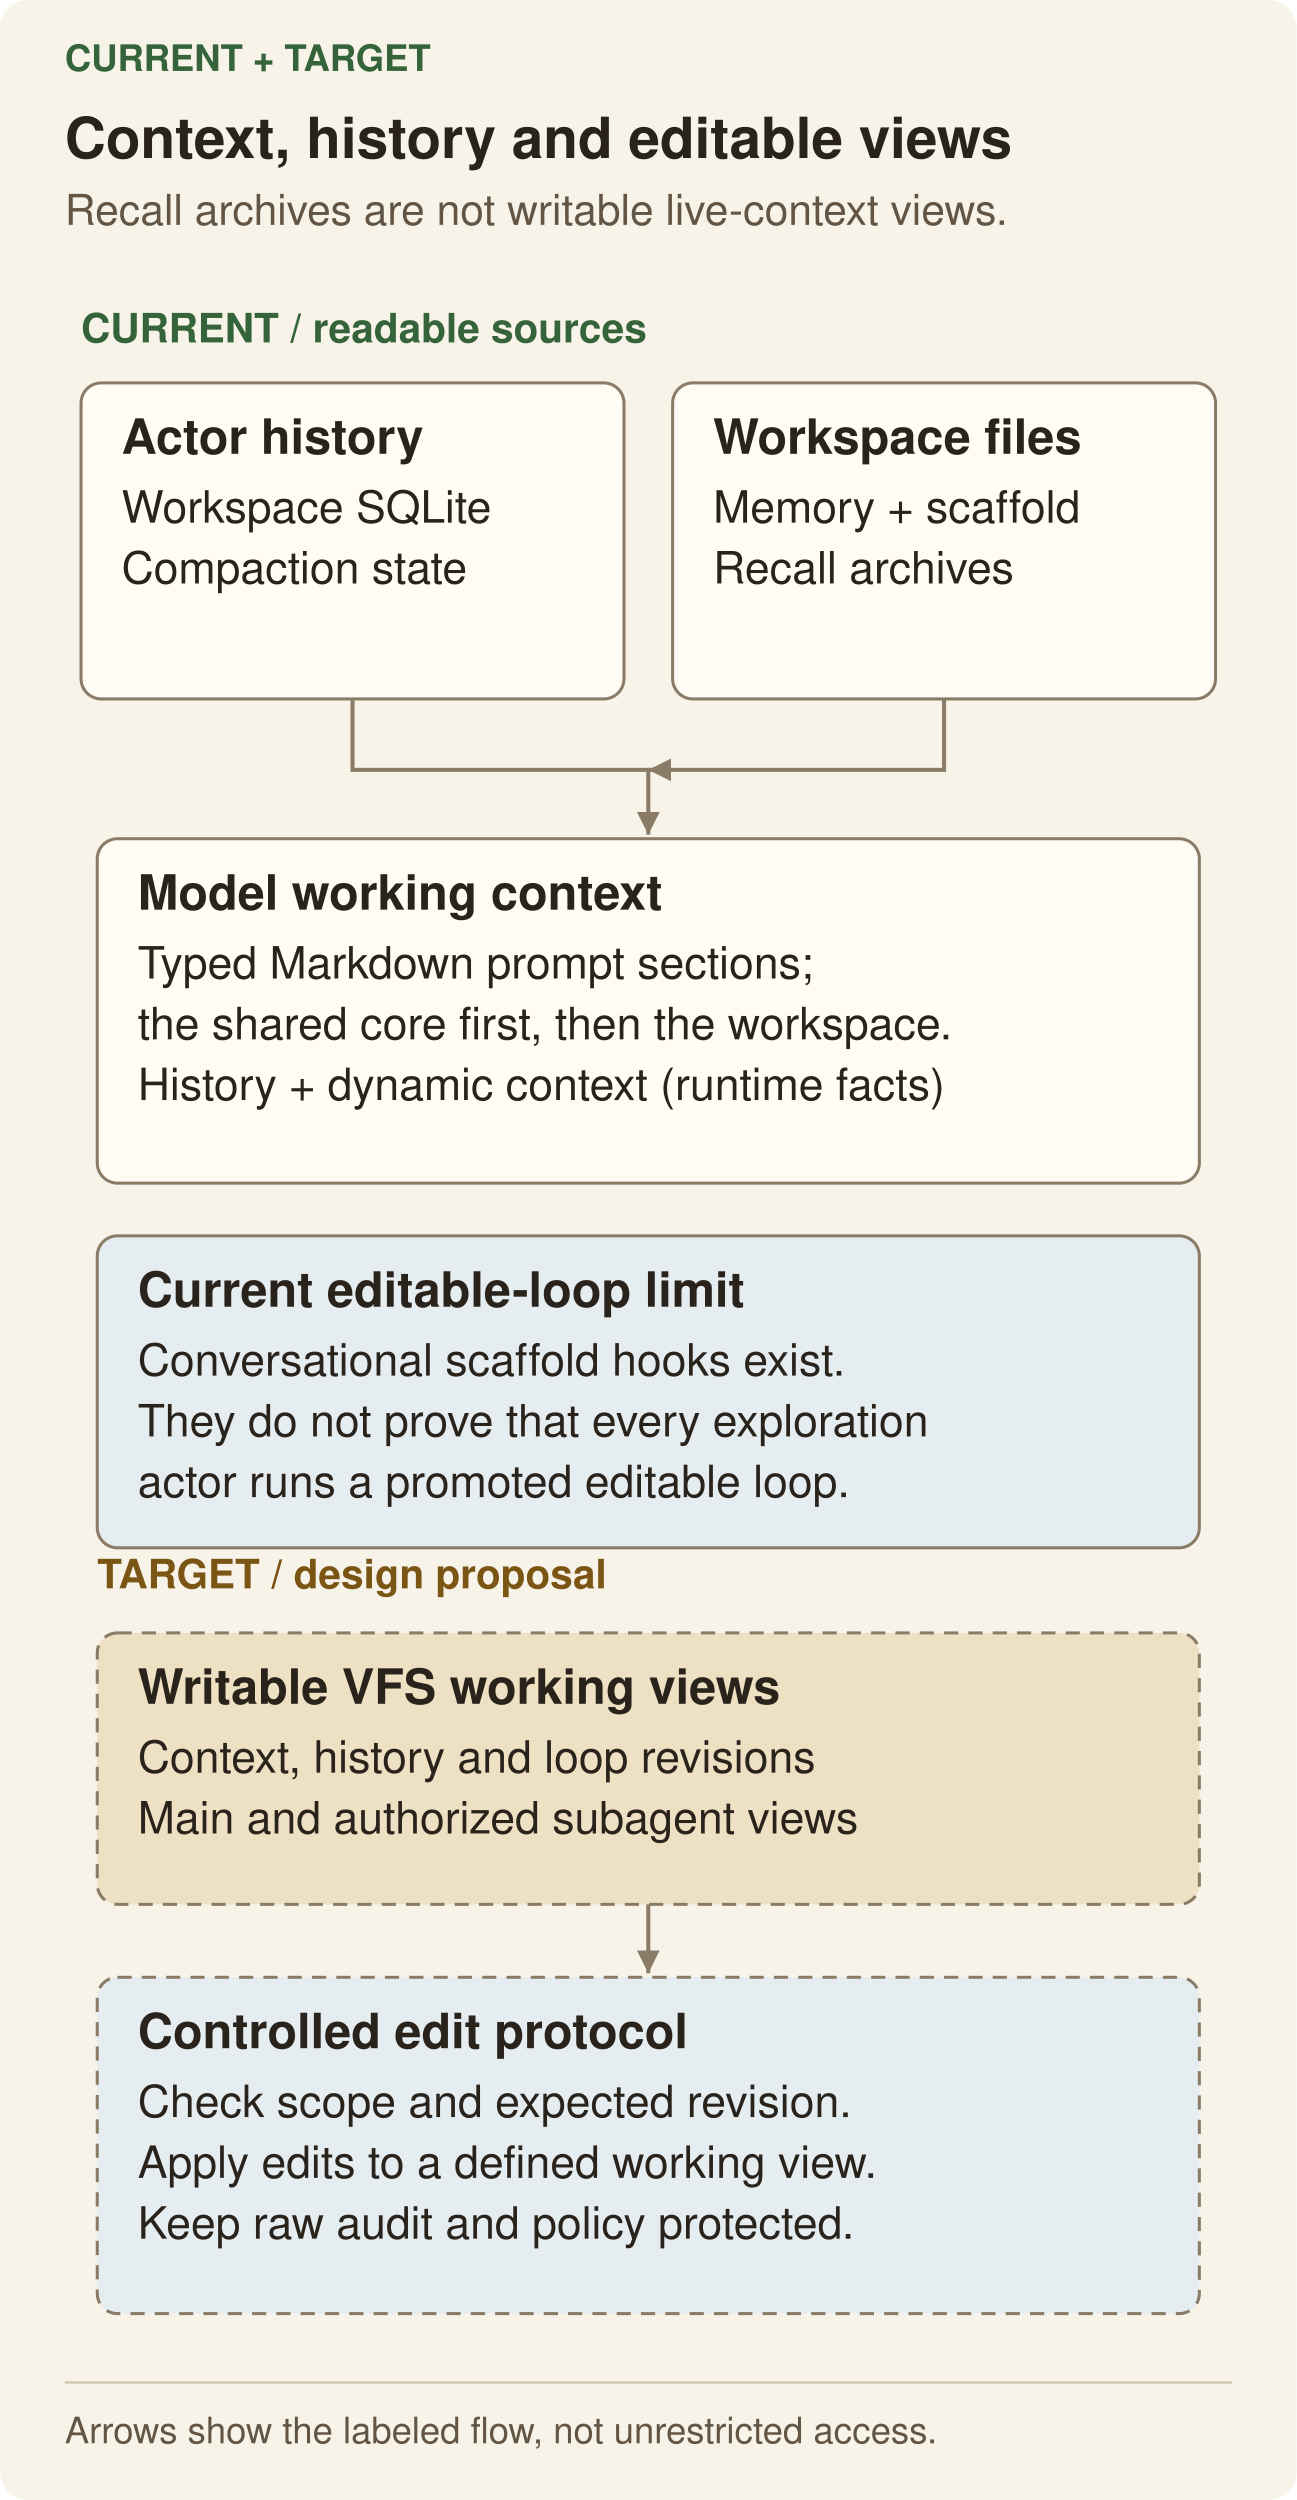
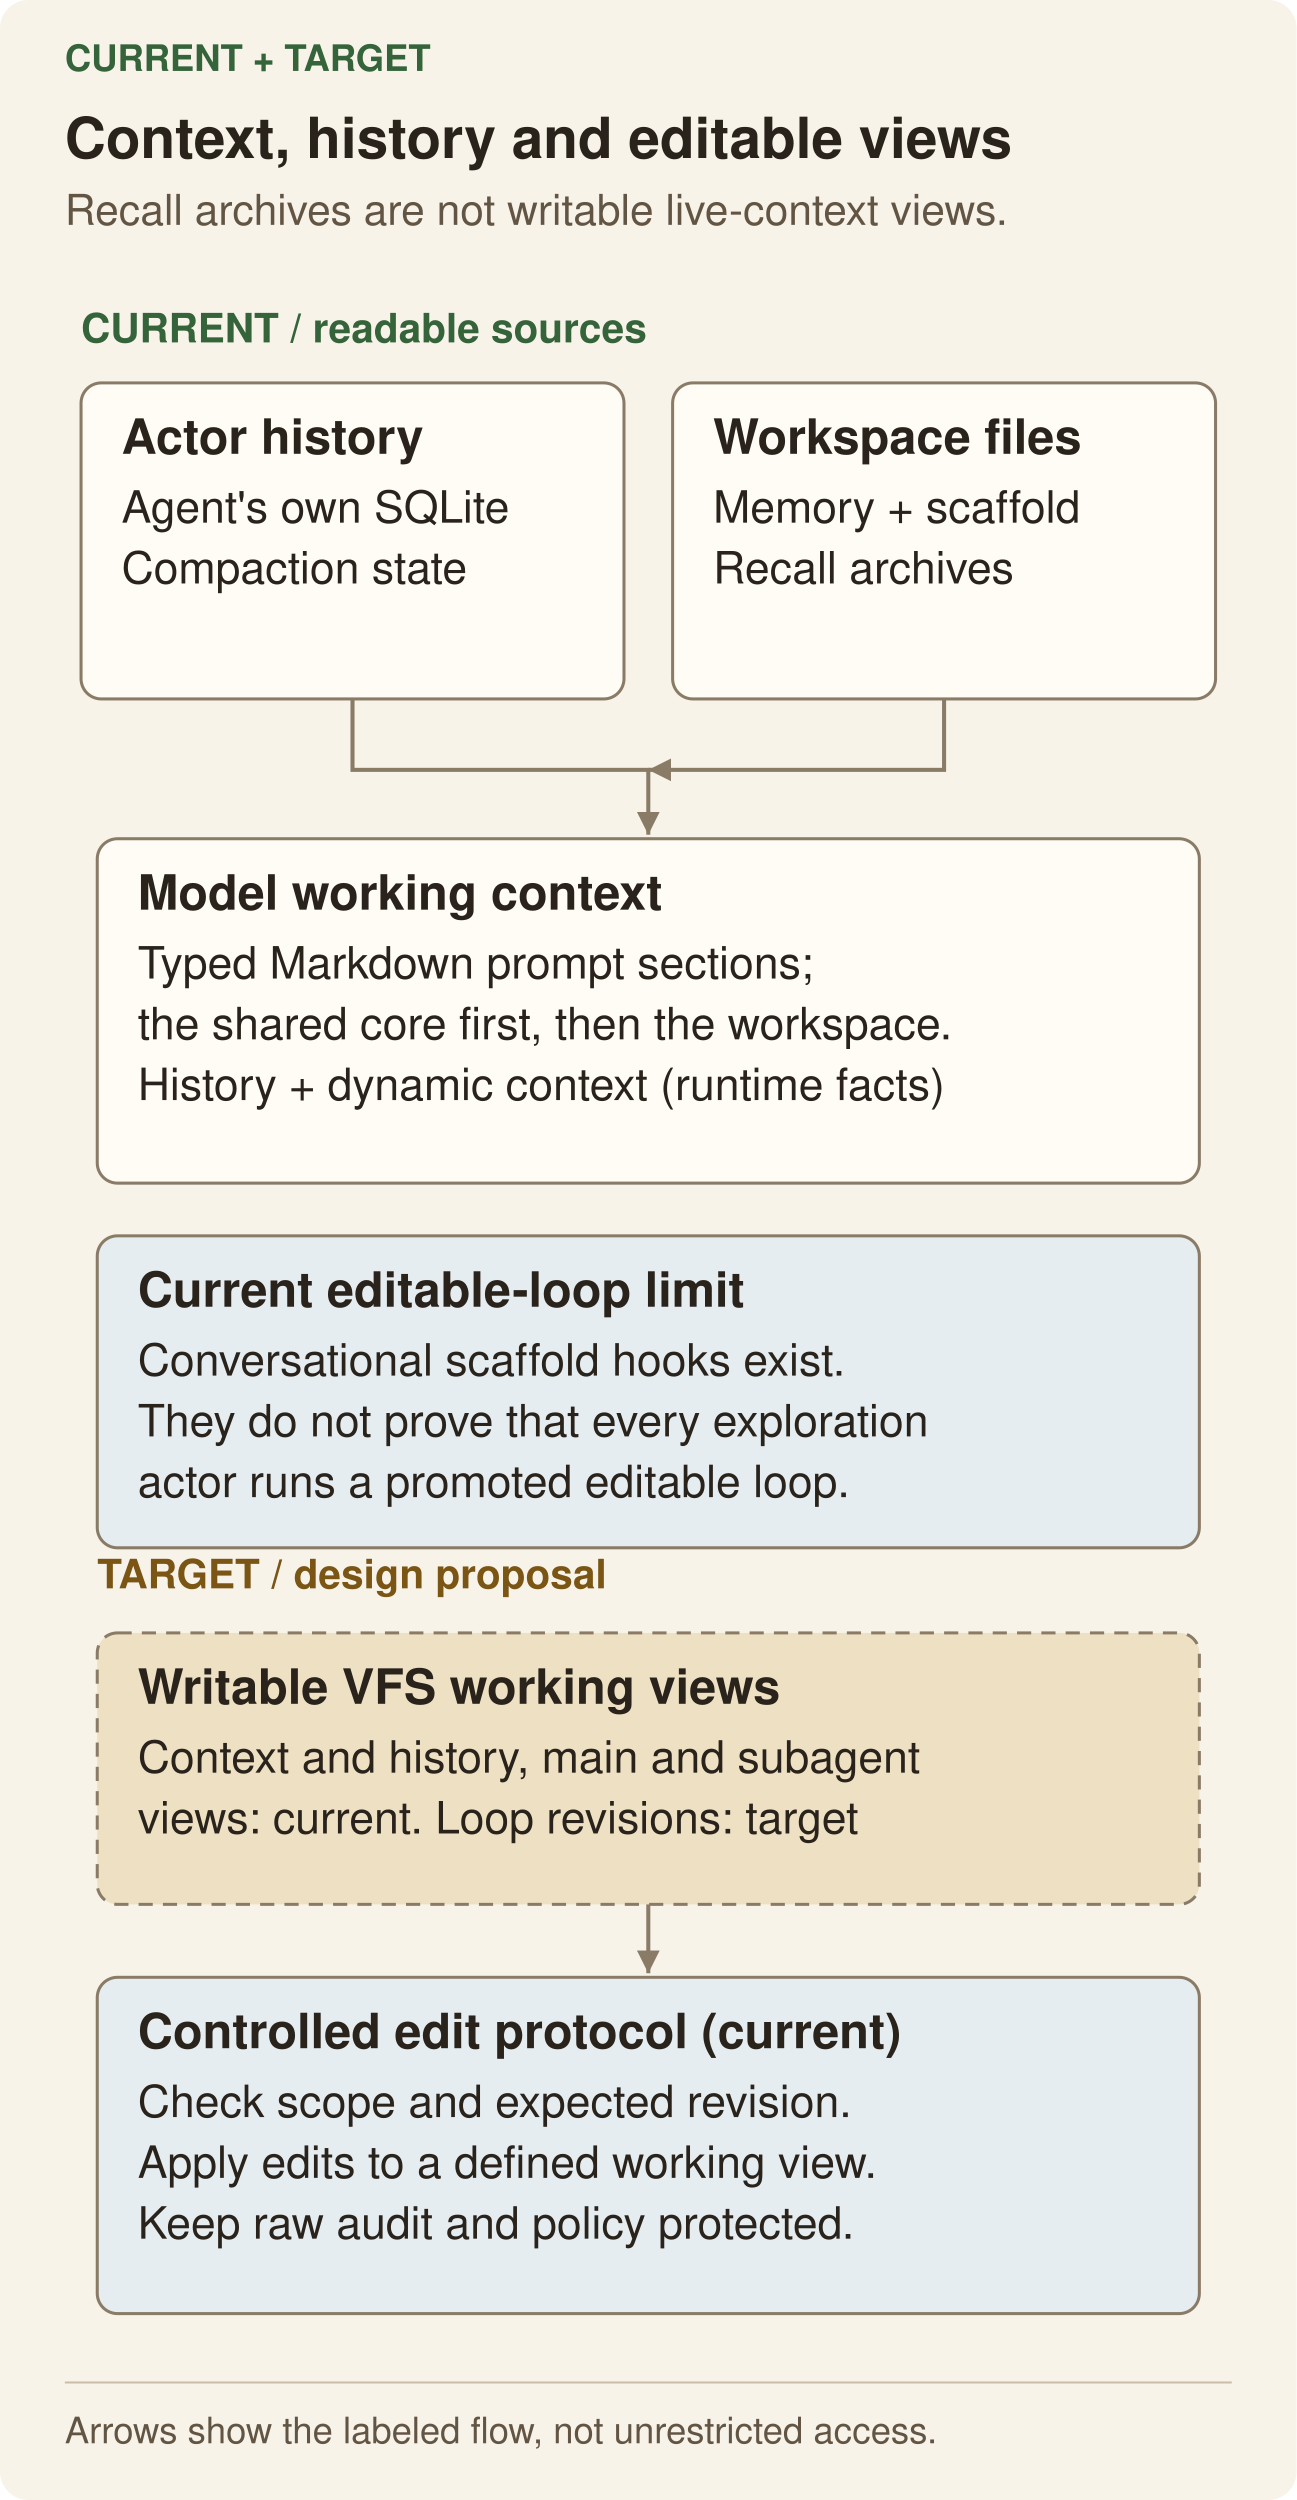
<svg xmlns="http://www.w3.org/2000/svg" width="640" height="1234" viewBox="0 0 640 1234" style="max-width:100%;height:auto;display:block" role="img" aria-labelledby="context-title context-desc">
  <style>text{font-family:ui-sans-serif,-apple-system,BlinkMacSystemFont,"Segoe UI",Helvetica,Arial,sans-serif}path,rect{vector-effect:non-scaling-stroke}</style>
  <defs>
    <marker id="context-arrow" viewBox="0 0 10 10" refX="9" refY="5" markerWidth="7" markerHeight="7" orient="auto-start-reverse">
      <path d="M1 1 L9 5 L1 9 Z" fill="#8A7B66" />
    </marker>
  </defs>
  <rect width="640" height="1234" rx="14" fill="#F7F3E9" />
  <text x="32" y="35" font-size="18" font-weight="700" fill="#35633A" text-anchor="start">
    <tspan x="32" dy="0">CURRENT + TARGET</tspan>
  </text>
  <text x="32" y="78" font-size="28" font-weight="650" fill="#29231C" text-anchor="start">
    <tspan x="32" dy="0">Context, history and editable views</tspan>
  </text>
  <text x="32" y="111" font-size="21" font-weight="400" fill="#625544" text-anchor="start">
    <tspan x="32" dy="0">Recall archives are not writable live-context views.</tspan>
  </text>
  <text x="40" y="169" font-size="20" font-weight="700" fill="#35633A" text-anchor="start">
    <tspan x="40" dy="0">CURRENT / readable sources</tspan>
  </text>
  <g>
    <rect x="40" y="189" width="268" height="156" rx="10" fill="#FFFCF5" stroke="#8A7B66" stroke-width="1.5" />
    <text x="60" y="224" font-size="24" font-weight="650" fill="#29231C" text-anchor="start">
      <tspan x="60" dy="0">Actor history</tspan>
    </text>
    <text x="60" y="258" font-size="22" font-weight="400" fill="#29231C" text-anchor="start">
-       <tspan x="60" dy="0">Workspace SQLite</tspan>
+       <tspan x="60" dy="0">Agent's own SQLite</tspan>
      <tspan x="60" dy="30">Compaction state</tspan>
    </text>
  </g>
  <g>
    <rect x="332" y="189" width="268" height="156" rx="10" fill="#FFFCF5" stroke="#8A7B66" stroke-width="1.5" />
    <text x="352" y="224" font-size="24" font-weight="650" fill="#29231C" text-anchor="start">
      <tspan x="352" dy="0">Workspace files</tspan>
    </text>
    <text x="352" y="258" font-size="22" font-weight="400" fill="#29231C" text-anchor="start">
      <tspan x="352" dy="0">Memory + scaffold</tspan>
      <tspan x="352" dy="30">Recall archives</tspan>
    </text>
  </g>
  <path d="M174 345 V380 H320 V412" fill="none" stroke="#8A7B66" stroke-width="2" marker-end="url(#context-arrow)" />
  <path d="M466 345 V380 H320" fill="none" stroke="#8A7B66" stroke-width="2" marker-end="url(#context-arrow)" />
  <g>
    <rect x="48" y="414" width="544" height="170" rx="10" fill="#FFFCF5" stroke="#8A7B66" stroke-width="1.5" />
    <text x="68" y="449" font-size="24" font-weight="650" fill="#29231C" text-anchor="start">
      <tspan x="68" dy="0">Model working context</tspan>
    </text>
    <text x="68" y="483" font-size="22" font-weight="400" fill="#29231C" text-anchor="start">
      <tspan x="68" dy="0">Typed Markdown prompt sections;</tspan>
      <tspan x="68" dy="30">the shared core first, then the workspace.</tspan>
      <tspan x="68" dy="30">History + dynamic context (runtime facts)</tspan>
    </text>
  </g>
  <g>
    <rect x="48" y="610" width="544" height="154" rx="10" fill="#E5EDF0" stroke="#8A7B66" stroke-width="1.5" />
    <text x="68" y="645" font-size="24" font-weight="650" fill="#29231C" text-anchor="start">
      <tspan x="68" dy="0">Current editable-loop limit</tspan>
    </text>
    <text x="68" y="679" font-size="22" font-weight="400" fill="#29231C" text-anchor="start">
      <tspan x="68" dy="0">Conversational scaffold hooks exist.</tspan>
      <tspan x="68" dy="30">They do not prove that every exploration</tspan>
      <tspan x="68" dy="30">actor runs a promoted editable loop.</tspan>
    </text>
  </g>
  <text x="48" y="784" font-size="20" font-weight="700" fill="#7A5514" text-anchor="start">
    <tspan x="48" dy="0">TARGET / design proposal</tspan>
  </text>
  <g>
    <rect x="48" y="806" width="544" height="134" rx="10" fill="#EEE0C2" stroke="#8A7B66" stroke-width="1.5" stroke-dasharray="7 5" />
    <text x="68" y="841" font-size="24" font-weight="650" fill="#29231C" text-anchor="start">
      <tspan x="68" dy="0">Writable VFS working views</tspan>
    </text>
    <text x="68" y="875" font-size="22" font-weight="400" fill="#29231C" text-anchor="start">
-       <tspan x="68" dy="0">Context, history and loop revisions</tspan>
-       <tspan x="68" dy="30">Main and authorized subagent views</tspan>
+       <tspan x="68" dy="0">Context and history, main and subagent</tspan>
+       <tspan x="68" dy="30">views: current. Loop revisions: target</tspan>
    </text>
  </g>
  <path d="M320 940 V974" fill="none" stroke="#8A7B66" stroke-width="2" marker-end="url(#context-arrow)" />
  <g>
-     <rect x="48" y="976" width="544" height="166" rx="10" fill="#E5EDF0" stroke="#8A7B66" stroke-width="1.5" stroke-dasharray="7 5" />
+     <rect x="48" y="976" width="544" height="166" rx="10" fill="#E5EDF0" stroke="#8A7B66" stroke-width="1.5" />
    <text x="68" y="1011" font-size="24" font-weight="650" fill="#29231C" text-anchor="start">
-       <tspan x="68" dy="0">Controlled edit protocol</tspan>
+       <tspan x="68" dy="0">Controlled edit protocol (current)</tspan>
    </text>
    <text x="68" y="1045" font-size="22" font-weight="400" fill="#29231C" text-anchor="start">
      <tspan x="68" dy="0">Check scope and expected revision.</tspan>
      <tspan x="68" dy="30">Apply edits to a defined working view.</tspan>
      <tspan x="68" dy="30">Keep raw audit and policy protected.</tspan>
    </text>
  </g>
  <path d="M32 1176 H608" stroke="#CBBFA9" />
  <text x="32" y="1206" font-size="18" font-weight="400" fill="#625544" text-anchor="start">
    <tspan x="32" dy="0">Arrows show the labeled flow, not unrestricted access.</tspan>
  </text>
</svg>
